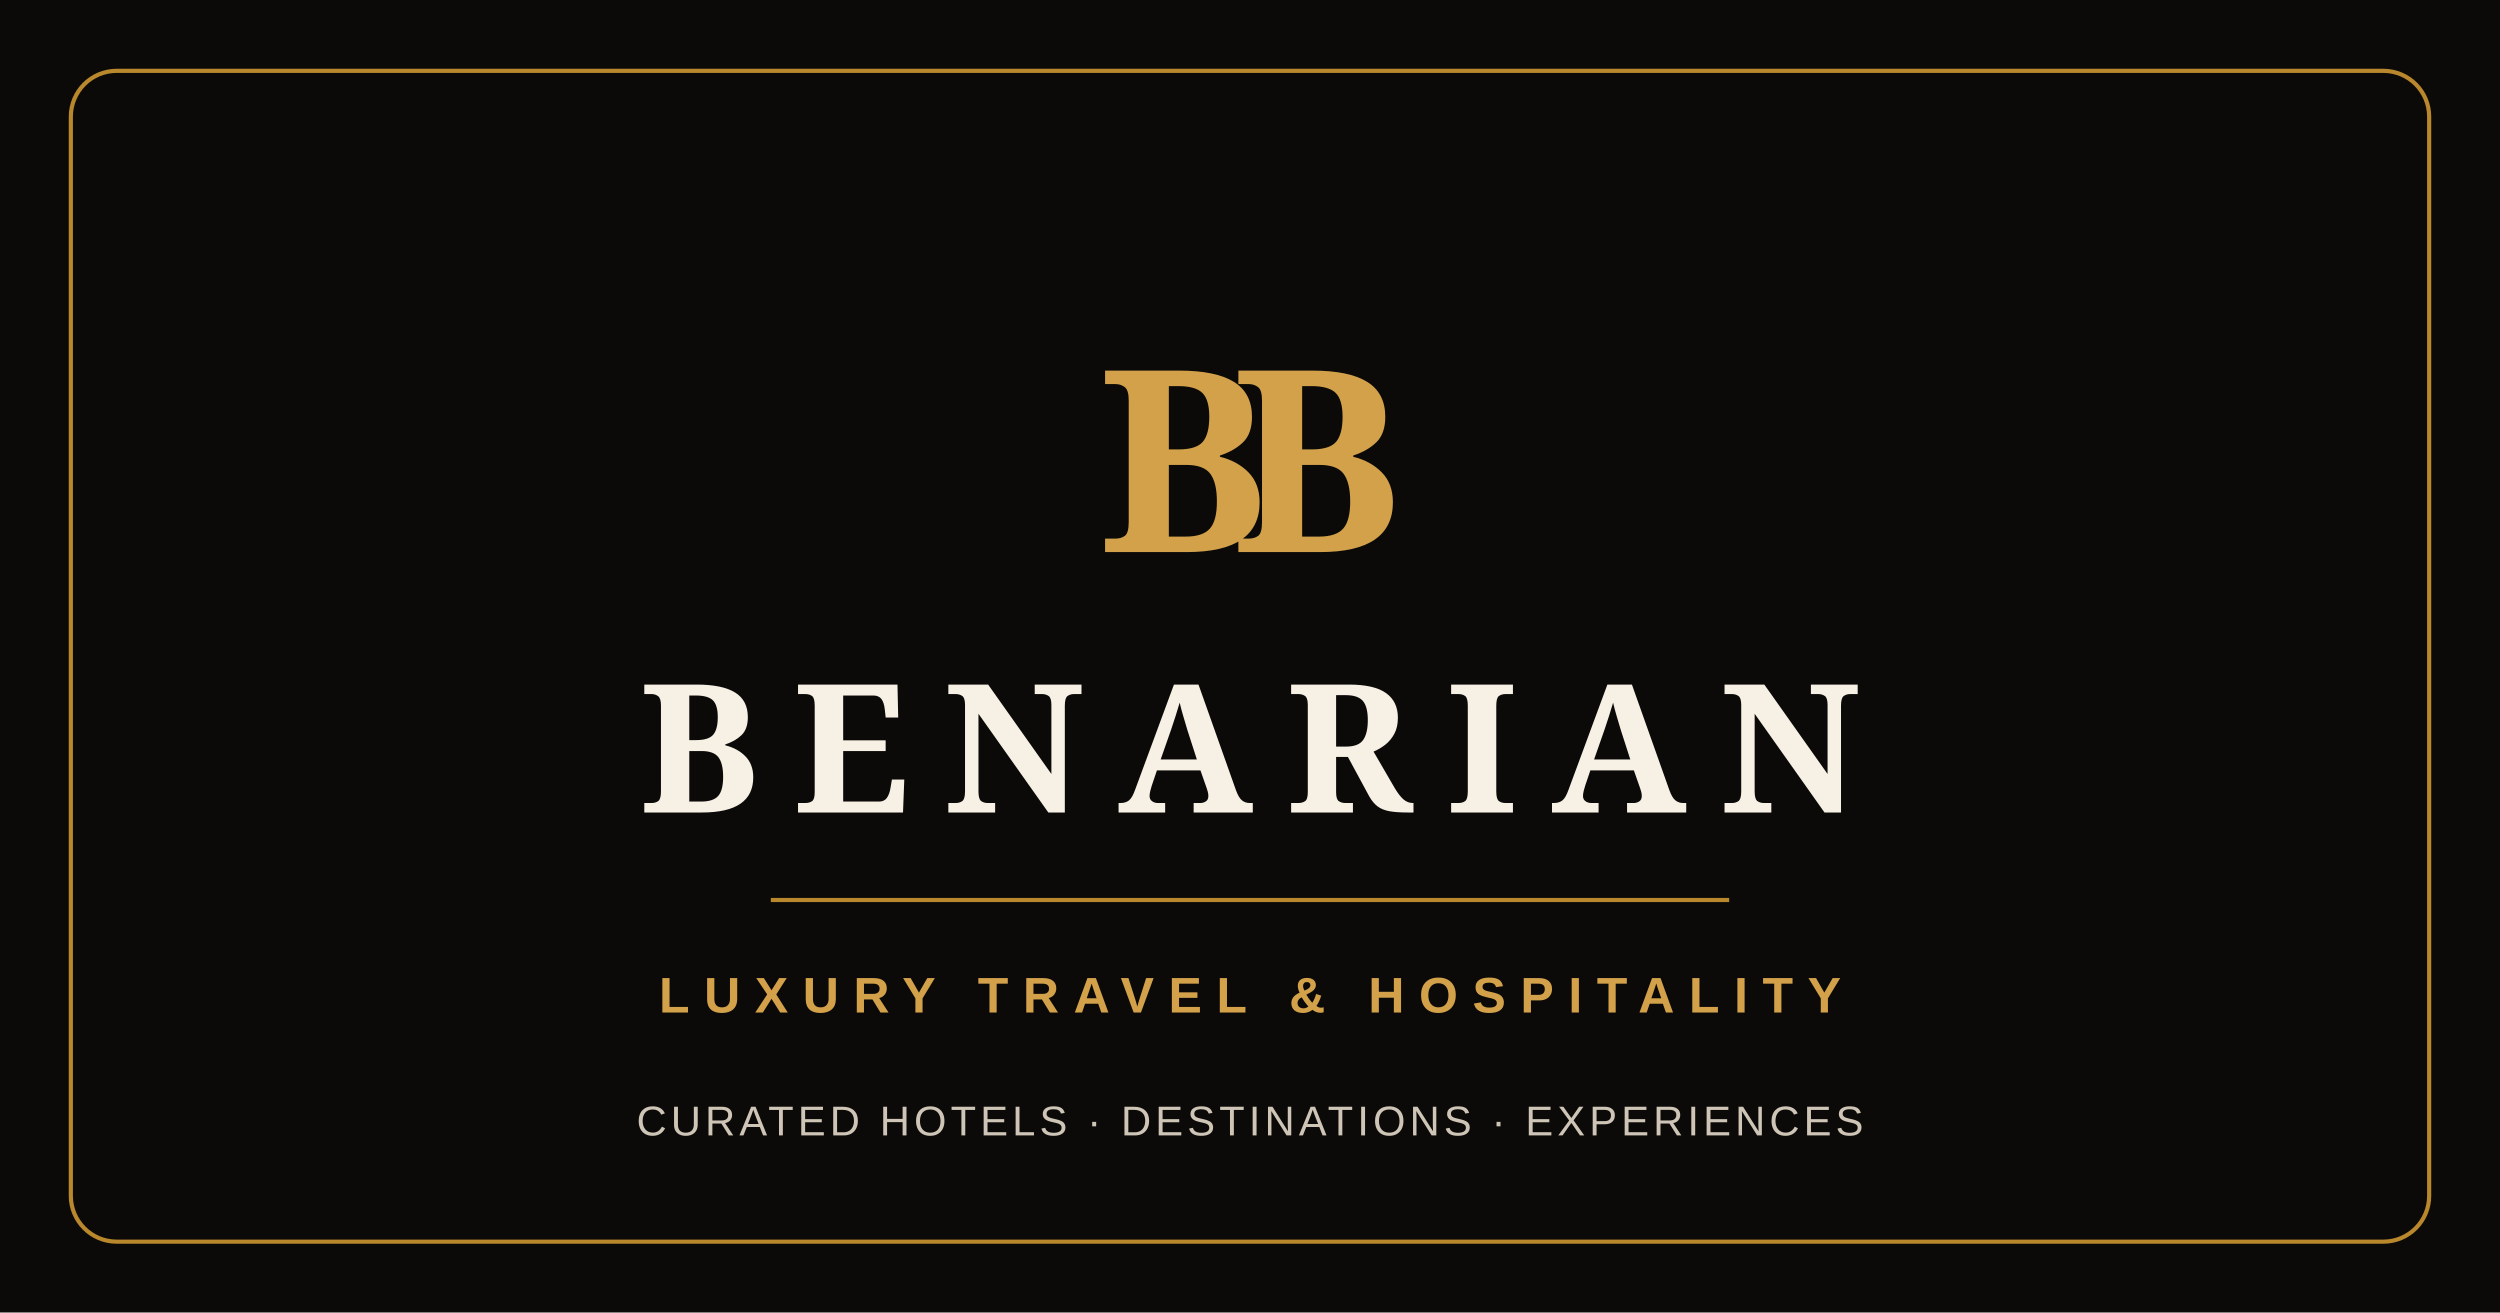
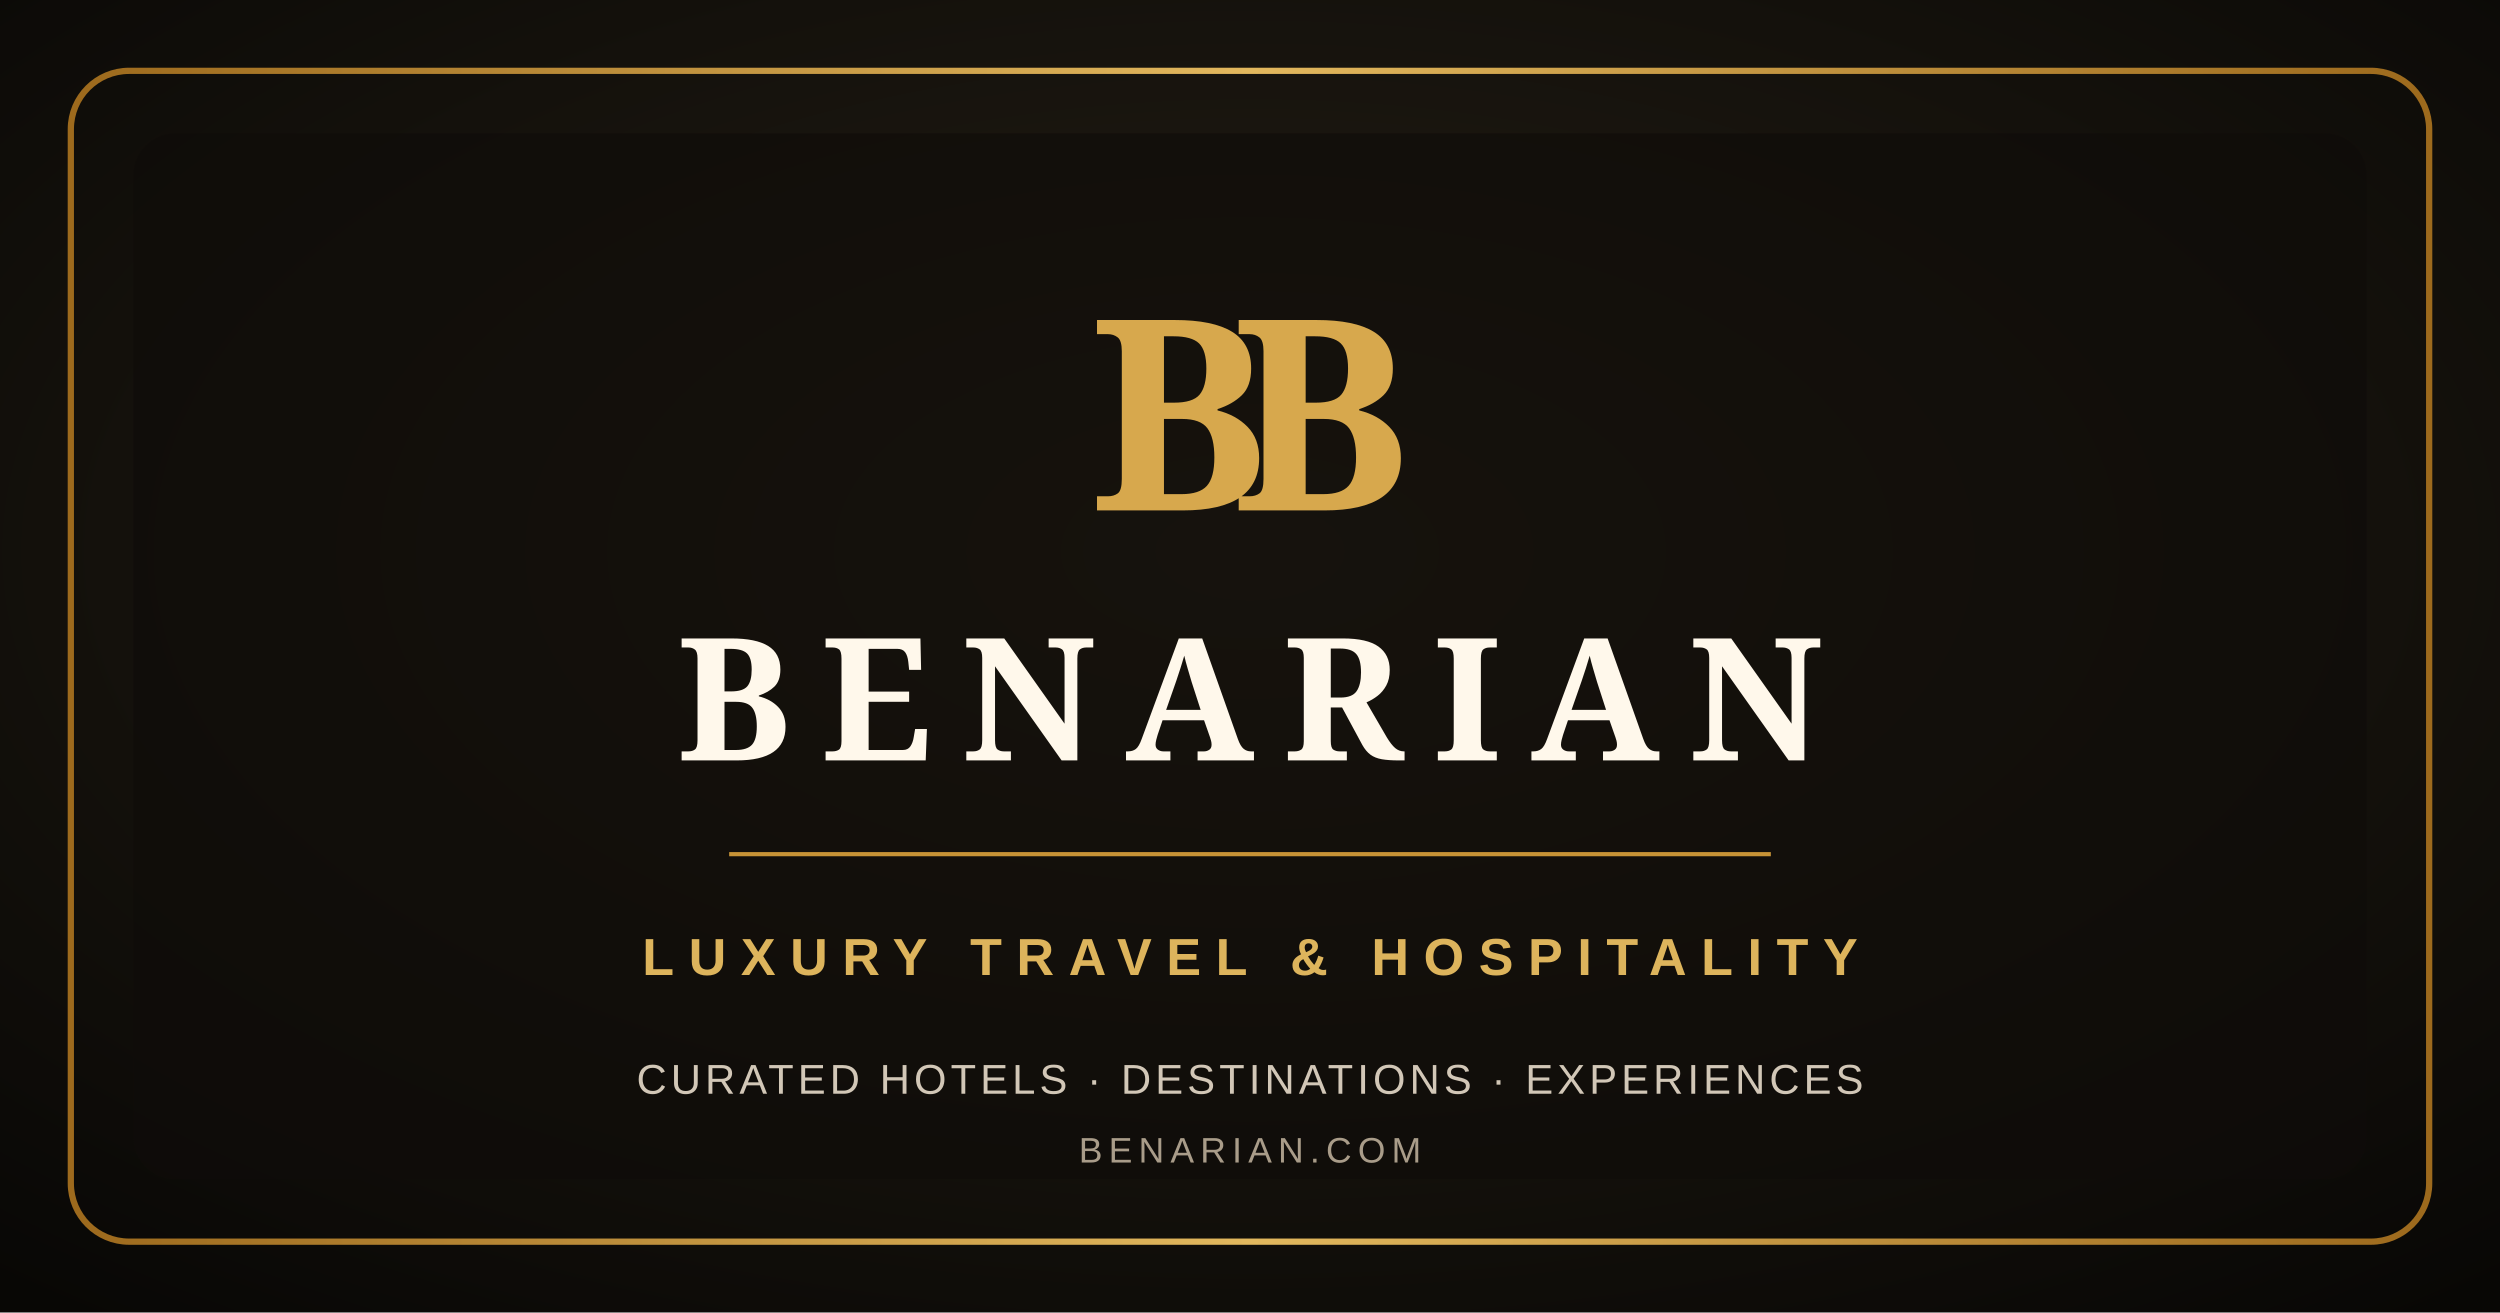
<svg xmlns="http://www.w3.org/2000/svg" width="1200" height="630" viewBox="0 0 1200 630" role="img" aria-labelledby="title desc">
-   <rect width="1200" height="630" fill="#0b0a08" />
-   <rect x="34" y="34" width="1132" height="562" rx="22" fill="none" stroke="#b9872c" stroke-width="2" />
-   <text x="600" y="265" text-anchor="middle" fill="#d2a14a" font-family="Georgia,serif" font-size="122" font-weight="600" letter-spacing="-18">BB</text>
-   <text x="600" y="390" text-anchor="middle" fill="#f7f0e4" font-family="Georgia,serif" font-size="86" font-weight="600" letter-spacing="16">BENARIAN</text>
-   <line x1="370" y1="432" x2="830" y2="432" stroke="#b9872c" stroke-width="2" />
-   <text x="600" y="486" text-anchor="middle" fill="#d2a14a" font-family="Arial,sans-serif" font-size="24" font-weight="600" letter-spacing="7">LUXURY TRAVEL &amp; HOSPITALITY</text>
-   <text x="600" y="545" text-anchor="middle" fill="#cfc5b6" font-family="Arial,sans-serif" font-size="20" letter-spacing="2">CURATED HOTELS · DESTINATIONS · EXPERIENCES</text>
+   <defs>
+     <radialGradient id="bg" cx="50%" cy="42%" r="75%">
+       <stop offset="0" stop-color="#262016" />
+       <stop offset="1" stop-color="#080705" />
+     </radialGradient>
+     <linearGradient id="gold" x1="0" x2="1">
+       <stop stop-color="#9d6a1d" />
+       <stop offset=".5" stop-color="#e2b85e" />
+       <stop offset="1" stop-color="#9d6a1d" />
+     </linearGradient>
+   </defs>
+   <rect width="1200" height="630" fill="url(#bg)" />
+   <rect x="34" y="34" width="1132" height="562" rx="28" fill="none" stroke="url(#gold)" stroke-width="3" />
+   <rect x="64" y="64" width="1072" height="502" rx="20" fill="#0f0d09" fill-opacity=".68" />
+   <text x="600" y="245" text-anchor="middle" fill="#d7a84d" font-family="Georgia,serif" font-size="128" font-weight="600" letter-spacing="-18">BB</text>
+   <text x="600" y="365" text-anchor="middle" fill="#fff8eb" font-family="Georgia,serif" font-size="82" font-weight="600" letter-spacing="14">BENARIAN</text>
+   <line x1="350" y1="410" x2="850" y2="410" stroke="#c79336" stroke-width="2" />
+   <text x="600" y="468" text-anchor="middle" fill="#ddb45c" font-family="Arial,sans-serif" font-size="25" font-weight="700" letter-spacing="7">LUXURY TRAVEL &amp; HOSPITALITY</text>
+   <text x="600" y="525" text-anchor="middle" fill="#d2c7b7" font-family="Arial,sans-serif" font-size="20" letter-spacing="2">CURATED HOTELS · DESTINATIONS · EXPERIENCES</text>
+   <text x="600" y="558" text-anchor="middle" fill="#a99c89" font-family="Arial,sans-serif" font-size="17" letter-spacing="3">BENARIAN.COM</text>
</svg>
